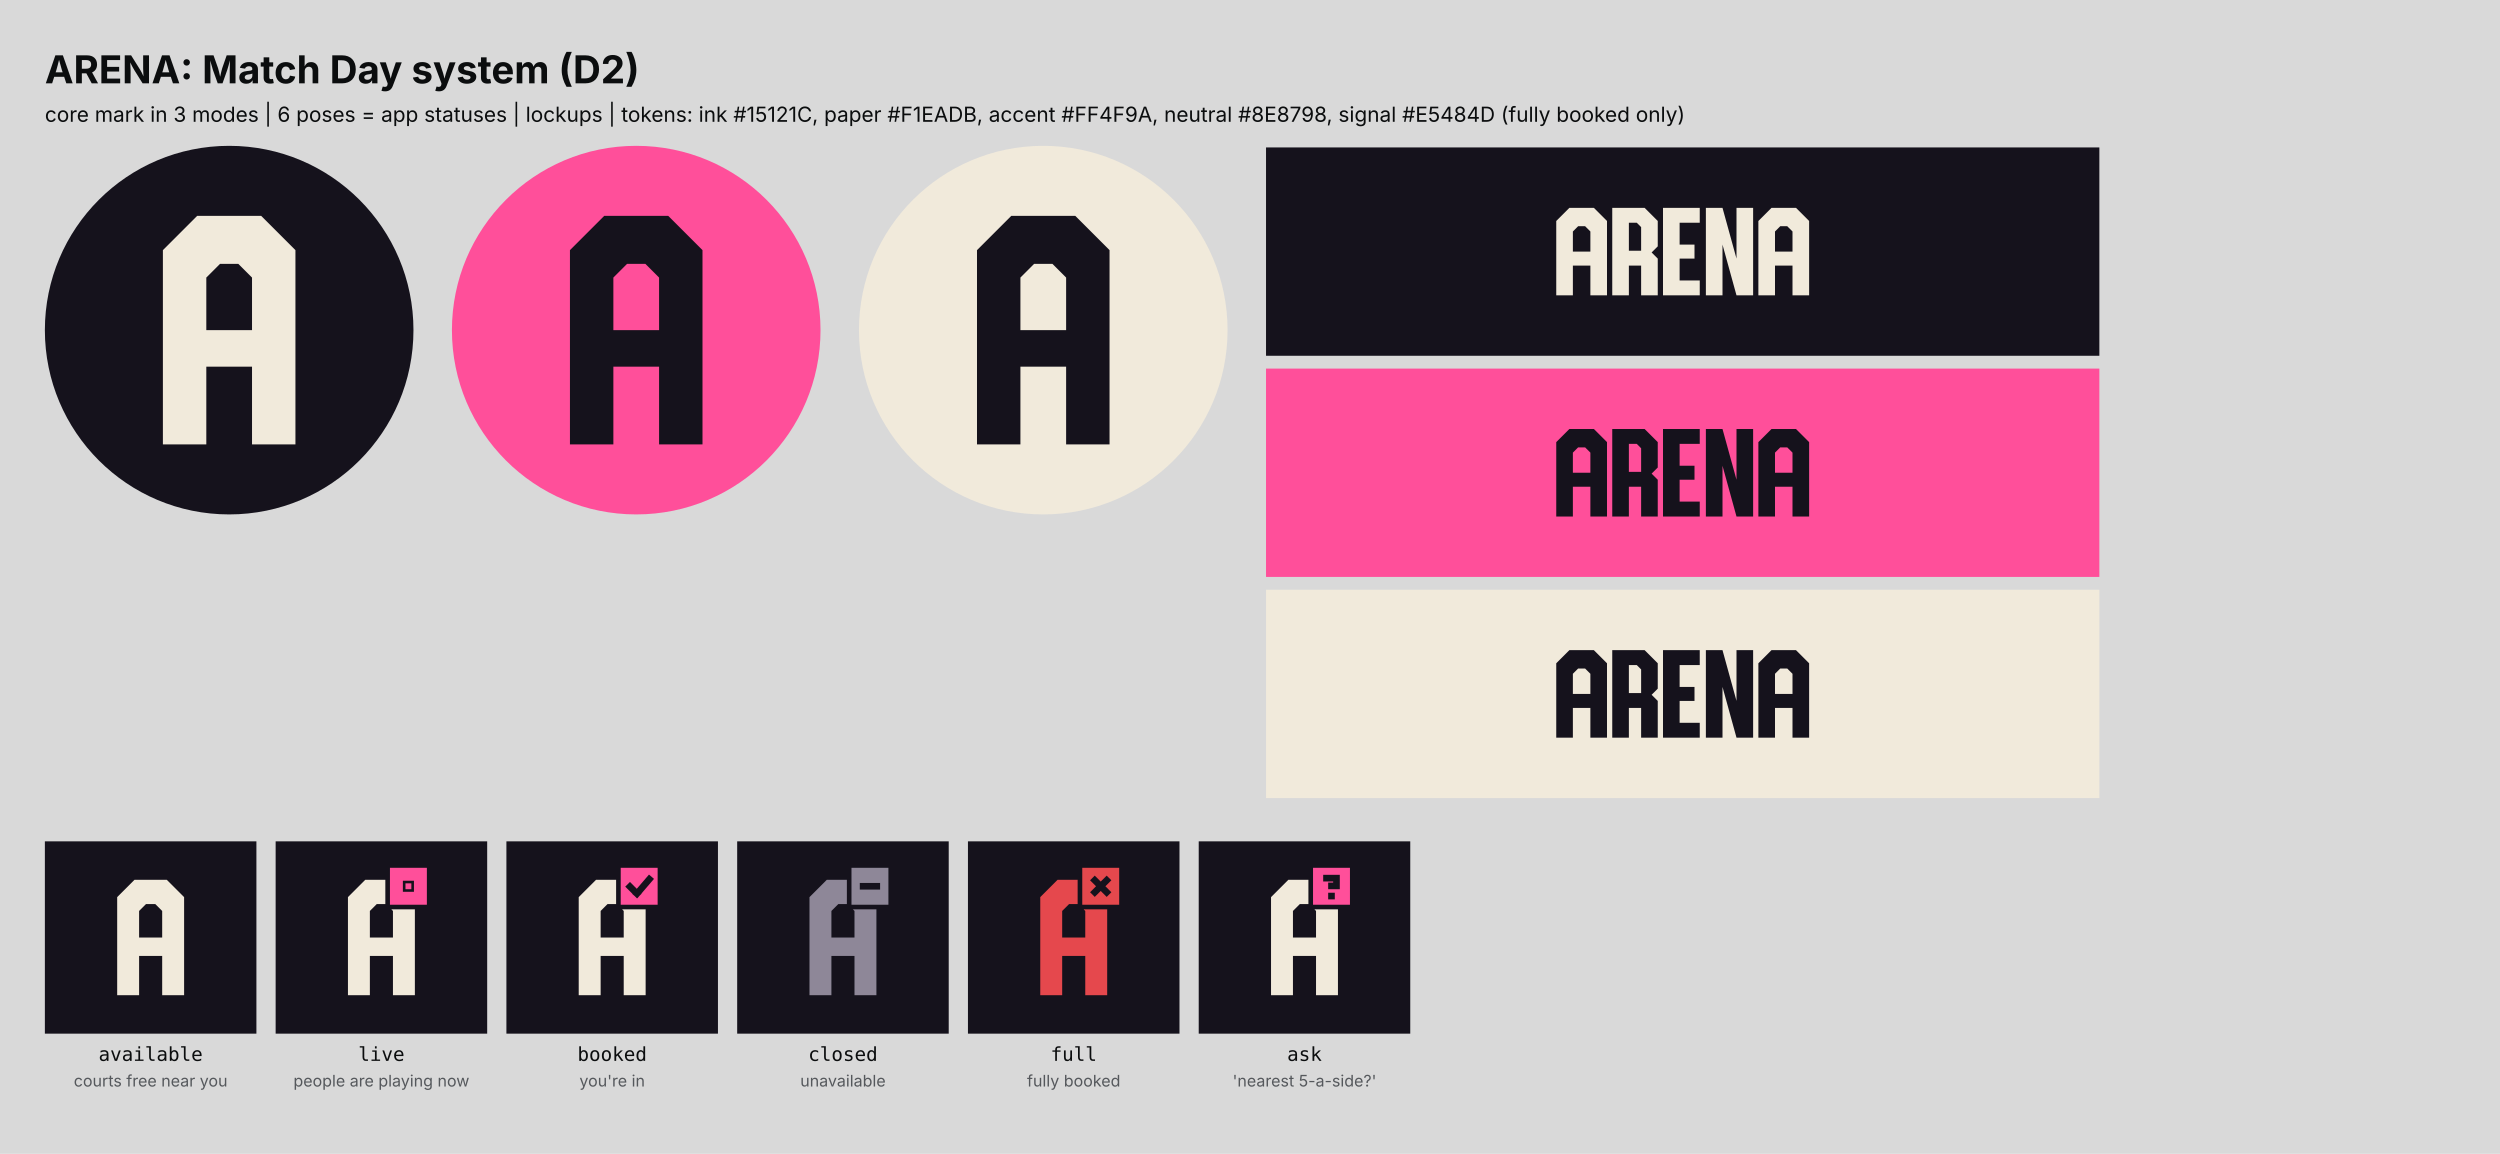
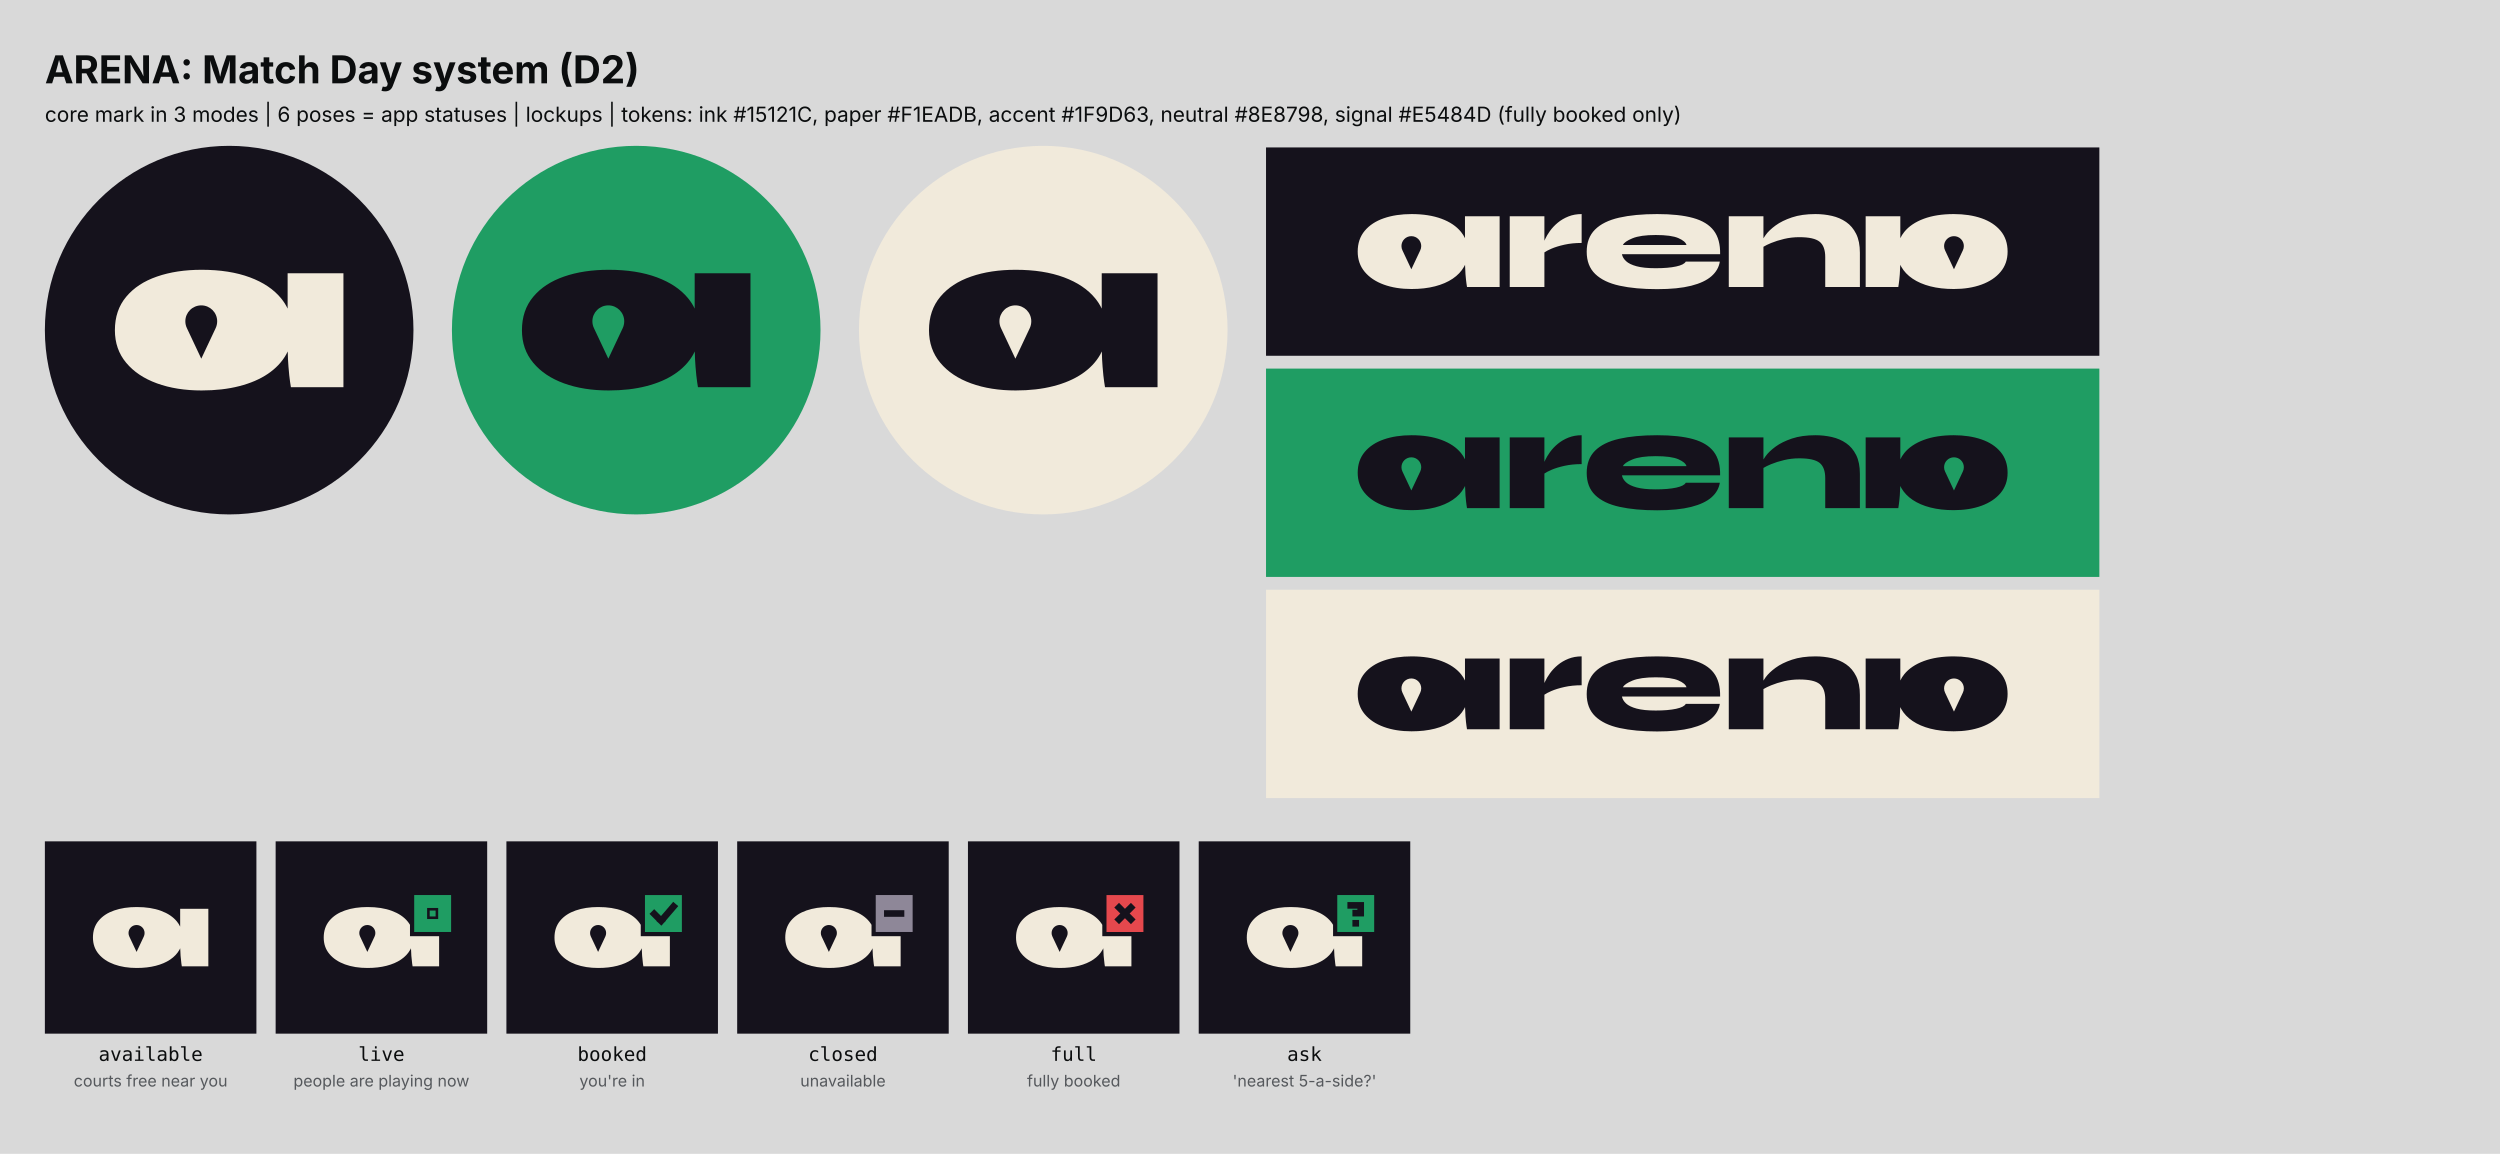
<svg xmlns="http://www.w3.org/2000/svg" width="1560" height="720" viewBox="0 0 1560 720">
  <rect width="100%" height="100%" fill="#D9D9D9" />
  <text x="28" y="52" font-family="Inter, sans-serif" font-weight="700" font-size="24" fill="#0B0D0E">ARENA: Match Day system (D2)</text>
-   <text x="28" y="76" font-family="Inter, sans-serif" font-size="13" fill="#0B0D0E">core mark in 3 modes | 6 poses = app statuses | lockups | tokens: ink #15121C, paper #F1EADB, accent #FF4F9A, neutral #8E8798, signal #E5484D (fully booked only)</text>
+   <text x="28" y="76" font-family="Inter, sans-serif" font-size="13" fill="#0B0D0E">core mark in 3 modes | 6 poses = app statuses | lockups | tokens: ink #15121C, paper #F1EADB, accent #1F9D63, neutral #8E8798, signal #E5484D (fully booked only)</text>
  <circle cx="143" cy="206" r="115" fill="#15121C" />
-   <g transform="translate(57.44 122.22) scale(3.565)">
-     <path fill="#F1EADB" d="M12.4 43.5V9.5L18.4 3.5H29.6L35.6 9.5V43.5H28V29.9H20V43.5ZM20 14.3V23.5H28V14.3L25.6 11.9H22.4Z" />
-     <path fill="#FF4F9A" d="" />
+   <g transform="translate(64.96 127.96) scale(3.2515)">
+     <path fill="#F1EADB" d="M18.71 35.58Q13.89 35.58 10.15 34.22Q6.4 32.86 4.24 30.27Q2.07 27.68 2.07 24.02Q2.07 20.19 4.24 17.6Q6.4 15.01 10.15 13.72Q13.89 12.42 18.71 12.42Q24.07 12.42 27.97 13.87Q31.87 15.32 33.99 17.93Q34.74 18.85 35.22 19.87V13.09H45.93V34.95H35.85L35.69 33.93Q35.53 32.9 35.38 30.98Q35.27 29.69 35.24 28.09Q35.09 28.42 34.91 28.73Q33.7 30.85 31.43 32.39Q29.15 33.93 25.94 34.75Q22.73 35.58 18.71 35.58ZM21.7 22.3C21.7 20.62 20.33 19.25 18.65 19.25C16.96 19.25 15.59 20.62 15.59 22.3C15.59 22.78 15.7 23.24 15.9 23.64L18.65 29.48L21.39 23.66C21.59 23.25 21.7 22.79 21.7 22.3Z" />
+     <path fill="#1F9D63" d="" />
  </g>
-   <circle cx="397" cy="206" r="115" fill="#FF4F9A" />
-   <g transform="translate(311.44 122.22) scale(3.565)">
-     <path fill="#15121C" d="M12.4 43.5V9.5L18.4 3.5H29.6L35.6 9.5V43.5H28V29.9H20V43.5ZM20 14.3V23.5H28V14.3L25.6 11.9H22.4Z" />
+   <circle cx="397" cy="206" r="115" fill="#1F9D63" />
+   <g transform="translate(318.96 127.96) scale(3.2515)">
+     <path fill="#15121C" d="M18.71 35.58Q13.89 35.58 10.15 34.22Q6.4 32.86 4.24 30.27Q2.07 27.68 2.07 24.02Q2.07 20.19 4.24 17.6Q6.4 15.01 10.15 13.72Q13.89 12.42 18.71 12.42Q24.07 12.42 27.97 13.87Q31.87 15.32 33.99 17.93Q34.74 18.85 35.22 19.87V13.09H45.93V34.95H35.85L35.69 33.93Q35.53 32.9 35.38 30.98Q35.27 29.69 35.24 28.09Q35.09 28.42 34.91 28.73Q33.7 30.85 31.43 32.39Q29.15 33.93 25.94 34.75Q22.73 35.58 18.71 35.58ZM21.7 22.3C21.7 20.62 20.33 19.25 18.65 19.25C16.96 19.25 15.59 20.62 15.59 22.3C15.59 22.78 15.7 23.24 15.9 23.64L18.65 29.48L21.39 23.66C21.59 23.25 21.7 22.79 21.7 22.3Z" />
    <path fill="#15121C" d="" />
  </g>
  <circle cx="651" cy="206" r="115" fill="#F1EADB" />
-   <g transform="translate(565.44 122.22) scale(3.565)">
-     <path fill="#15121C" d="M12.4 43.5V9.5L18.4 3.5H29.6L35.6 9.5V43.5H28V29.9H20V43.5ZM20 14.3V23.5H28V14.3L25.6 11.9H22.4Z" />
-     <path fill="#FF4F9A" d="" />
+   <g transform="translate(572.96 127.96) scale(3.2515)">
+     <path fill="#15121C" d="M18.71 35.58Q13.89 35.58 10.15 34.22Q6.4 32.86 4.24 30.27Q2.07 27.68 2.07 24.02Q2.07 20.19 4.24 17.6Q6.4 15.01 10.15 13.72Q13.89 12.42 18.71 12.42Q24.07 12.42 27.97 13.87Q31.87 15.32 33.99 17.93Q34.74 18.85 35.22 19.87V13.09H45.93V34.95H35.85L35.69 33.93Q35.53 32.9 35.38 30.98Q35.27 29.69 35.24 28.09Q35.09 28.42 34.91 28.73Q33.7 30.85 31.43 32.39Q29.15 33.93 25.94 34.75Q22.73 35.58 18.71 35.58ZM21.7 22.3C21.7 20.62 20.33 19.25 18.65 19.25C16.96 19.25 15.59 20.62 15.59 22.3C15.59 22.78 15.7 23.24 15.9 23.64L18.65 29.48L21.39 23.66C21.59 23.25 21.7 22.79 21.7 22.3Z" />
+     <path fill="#1F9D63" d="" />
  </g>
  <rect x="790" y="92" width="520" height="130" fill="#15121C" />
-   <g transform="translate(971.10 184.30) scale(0.546)">
-     <path fill="#F1EADB" d="M0 0V-85L15 -100H43L58 -85V0H39V-34H19V0ZM231 0V-85L246 -100H274L289 -85V0H270V-34H250V0ZM64 -100H101L116 -85V-56L109 -49L116 -42V0H97V-34H83V0H64ZM171 -100H190L206 -42V-100H225V0H206L190 -58V0H171ZM122 -100H164V-83H141V-58H158V-42H141V-17H164V0H122ZM19 -73V-50H39V-73L33 -79H25ZM250 -73V-50H270V-73L264 -79H256ZM83 -83V-51H97V-78L92 -83Z" />
-     <path fill="#FF4F9A" d="" />
+   <g transform="translate(844.05 179.08) scale(0.0901)">
+     <path fill="#F1EADB" d="M4163 14Q4073 14 4001 -4.5Q3929 -23 3878 -57.5Q3827 -92 3800 -139.5Q3796.02 -146.5 3792.63 -153.73Q3791.86 -117.96 3789.5 -89Q3786 -46 3782.5 -23L3779 0H3553V-490H3793V-338.02Q3803.82 -360.96 3820.5 -381.5Q3868 -440 3955.5 -472.5Q4043 -505 4163 -505Q4271 -505 4355 -476Q4439 -447 4487.5 -389Q4536 -331 4536 -245Q4536 -163 4487.5 -105Q4439 -47 4355 -16.5Q4271 14 4163 14ZM408 14Q300 14 216 -16.5Q132 -47 83.5 -105Q35 -163 35 -245Q35 -331 83.5 -389Q132 -447 216 -476Q300 -505 408 -505Q528 -505 615.5 -472.5Q703 -440 750.5 -381.5Q767.18 -360.96 778 -338.02V-490H1018V0H792L788.5 -23Q785 -46 781.5 -89Q779.14 -117.96 778.37 -153.73Q774.98 -146.5 771 -139.5Q744 -92 693 -57.5Q642 -23 570 -4.5Q498 14 408 14ZM2307 -176H2543Q2534 -118 2485.5 -75Q2437 -32 2344.5 -8.5Q2252 15 2109 15Q1958 15 1848.5 -9Q1739 -33 1680 -90Q1621 -147 1621 -244Q1621 -340 1678.5 -397.5Q1736 -455 1845 -480Q1954 -505 2109 -505Q2261 -505 2358 -478Q2455 -451 2501 -390.5Q2547 -330 2545 -227H1865Q1870 -201 1893.5 -179Q1917 -157 1966.5 -143.5Q2016 -130 2099 -130Q2185 -130 2240.5 -142Q2296 -154 2307 -176ZM2605 -490H2845V-337.13Q2851.23 -347.69 2860.5 -360.5Q2884 -393 2929 -426Q2974 -459 3042.5 -482Q3111 -505 3205 -505Q3264 -505 3319 -492.5Q3374 -480 3417.5 -450Q3461 -420 3487 -368Q3513 -316 3513 -237V0H3273V-207Q3273 -282 3234 -313.5Q3195 -345 3093 -345Q3039 -345 2988.5 -333Q2938 -321 2898 -304.5Q2866.09 -291.34 2845 -278.49V0H2605ZM1088 -490H1328V-320.34Q1329.87 -324.82 1332 -329.5Q1345 -358 1367 -388.5Q1389 -419 1421 -445.5Q1453 -472 1494.5 -488.5Q1536 -505 1586 -505V-305Q1521 -305 1467 -293Q1413 -281 1375 -264.5Q1345.95 -251.88 1328 -239.56V0H1088ZM2099 -360Q1993 -360 1937.5 -337Q1882 -314 1872 -291H2312Q2305 -317 2256 -338.5Q2207 -360 2099 -360ZM474.98 -283.52C474.98 -321.34 444.32 -352 406.5 -352C368.68 -352 338.02 -321.34 338.02 -283.52C338.02 -272.59 340.58 -262.25 345.14 -253.09L406.5 -122.59L467.86 -253.09C472.42 -262.25 474.98 -272.59 474.98 -283.52ZM4232.98 -283.52C4232.98 -321.34 4202.32 -352 4164.5 -352C4126.68 -352 4096.02 -321.34 4096.02 -283.52C4096.02 -272.59 4098.58 -262.26 4103.13 -253.09L4164.5 -122.59L4225.87 -253.09C4230.42 -262.26 4232.98 -272.59 4232.98 -283.52Z" />
+     <path fill="#1F9D63" d="" />
  </g>
-   <rect x="790" y="230" width="520" height="130" fill="#FF4F9A" />
-   <g transform="translate(971.10 322.30) scale(0.546)">
-     <path fill="#15121C" d="M0 0V-85L15 -100H43L58 -85V0H39V-34H19V0ZM231 0V-85L246 -100H274L289 -85V0H270V-34H250V0ZM64 -100H101L116 -85V-56L109 -49L116 -42V0H97V-34H83V0H64ZM171 -100H190L206 -42V-100H225V0H206L190 -58V0H171ZM122 -100H164V-83H141V-58H158V-42H141V-17H164V0H122ZM19 -73V-50H39V-73L33 -79H25ZM250 -73V-50H270V-73L264 -79H256ZM83 -83V-51H97V-78L92 -83Z" />
+   <rect x="790" y="230" width="520" height="130" fill="#1F9D63" />
+   <g transform="translate(844.05 317.08) scale(0.0901)">
+     <path fill="#15121C" d="M4163 14Q4073 14 4001 -4.5Q3929 -23 3878 -57.5Q3827 -92 3800 -139.5Q3796.02 -146.5 3792.63 -153.73Q3791.86 -117.96 3789.5 -89Q3786 -46 3782.5 -23L3779 0H3553V-490H3793V-338.02Q3803.82 -360.96 3820.5 -381.5Q3868 -440 3955.5 -472.5Q4043 -505 4163 -505Q4271 -505 4355 -476Q4439 -447 4487.5 -389Q4536 -331 4536 -245Q4536 -163 4487.5 -105Q4439 -47 4355 -16.5Q4271 14 4163 14ZM408 14Q300 14 216 -16.5Q132 -47 83.5 -105Q35 -163 35 -245Q35 -331 83.5 -389Q132 -447 216 -476Q300 -505 408 -505Q528 -505 615.5 -472.5Q703 -440 750.5 -381.5Q767.18 -360.96 778 -338.02V-490H1018V0H792L788.5 -23Q785 -46 781.5 -89Q779.14 -117.96 778.37 -153.73Q774.98 -146.5 771 -139.5Q744 -92 693 -57.5Q642 -23 570 -4.5Q498 14 408 14ZM2307 -176H2543Q2534 -118 2485.5 -75Q2437 -32 2344.5 -8.5Q2252 15 2109 15Q1958 15 1848.5 -9Q1739 -33 1680 -90Q1621 -147 1621 -244Q1621 -340 1678.5 -397.5Q1736 -455 1845 -480Q1954 -505 2109 -505Q2261 -505 2358 -478Q2455 -451 2501 -390.5Q2547 -330 2545 -227H1865Q1870 -201 1893.5 -179Q1917 -157 1966.5 -143.5Q2016 -130 2099 -130Q2185 -130 2240.5 -142Q2296 -154 2307 -176ZM2605 -490H2845V-337.13Q2851.23 -347.69 2860.5 -360.5Q2884 -393 2929 -426Q2974 -459 3042.5 -482Q3111 -505 3205 -505Q3264 -505 3319 -492.5Q3374 -480 3417.5 -450Q3461 -420 3487 -368Q3513 -316 3513 -237V0H3273V-207Q3273 -282 3234 -313.5Q3195 -345 3093 -345Q3039 -345 2988.5 -333Q2938 -321 2898 -304.5Q2866.09 -291.34 2845 -278.49V0H2605ZM1088 -490H1328V-320.34Q1329.87 -324.82 1332 -329.5Q1345 -358 1367 -388.5Q1389 -419 1421 -445.5Q1453 -472 1494.5 -488.5Q1536 -505 1586 -505V-305Q1521 -305 1467 -293Q1413 -281 1375 -264.5Q1345.95 -251.88 1328 -239.56V0H1088ZM2099 -360Q1993 -360 1937.5 -337Q1882 -314 1872 -291H2312Q2305 -317 2256 -338.5Q2207 -360 2099 -360ZM474.98 -283.52C474.98 -321.34 444.32 -352 406.5 -352C368.68 -352 338.02 -321.34 338.02 -283.52C338.02 -272.59 340.58 -262.25 345.14 -253.09L406.5 -122.59L467.86 -253.09C472.42 -262.25 474.98 -272.59 474.98 -283.52ZM4232.98 -283.52C4232.98 -321.34 4202.32 -352 4164.5 -352C4126.68 -352 4096.02 -321.34 4096.02 -283.52C4096.02 -272.59 4098.58 -262.26 4103.13 -253.09L4164.5 -122.59L4225.87 -253.09C4230.42 -262.26 4232.98 -272.59 4232.98 -283.52Z" />
    <path fill="#15121C" d="" />
  </g>
  <rect x="790" y="368" width="520" height="130" fill="#F1EADB" />
-   <g transform="translate(971.10 460.30) scale(0.546)">
-     <path fill="#15121C" d="M0 0V-85L15 -100H43L58 -85V0H39V-34H19V0ZM231 0V-85L246 -100H274L289 -85V0H270V-34H250V0ZM64 -100H101L116 -85V-56L109 -49L116 -42V0H97V-34H83V0H64ZM171 -100H190L206 -42V-100H225V0H206L190 -58V0H171ZM122 -100H164V-83H141V-58H158V-42H141V-17H164V0H122ZM19 -73V-50H39V-73L33 -79H25ZM250 -73V-50H270V-73L264 -79H256ZM83 -83V-51H97V-78L92 -83Z" />
-     <path fill="#FF4F9A" d="" />
+   <g transform="translate(844.05 455.08) scale(0.0901)">
+     <path fill="#15121C" d="M4163 14Q4073 14 4001 -4.5Q3929 -23 3878 -57.5Q3827 -92 3800 -139.5Q3796.02 -146.5 3792.63 -153.73Q3791.86 -117.96 3789.5 -89Q3786 -46 3782.5 -23L3779 0H3553V-490H3793V-338.02Q3803.82 -360.96 3820.5 -381.5Q3868 -440 3955.5 -472.5Q4043 -505 4163 -505Q4271 -505 4355 -476Q4439 -447 4487.5 -389Q4536 -331 4536 -245Q4536 -163 4487.5 -105Q4439 -47 4355 -16.5Q4271 14 4163 14ZM408 14Q300 14 216 -16.5Q132 -47 83.5 -105Q35 -163 35 -245Q35 -331 83.5 -389Q132 -447 216 -476Q300 -505 408 -505Q528 -505 615.5 -472.5Q703 -440 750.5 -381.5Q767.18 -360.96 778 -338.02V-490H1018V0H792L788.5 -23Q785 -46 781.5 -89Q779.14 -117.96 778.37 -153.73Q774.98 -146.5 771 -139.5Q744 -92 693 -57.5Q642 -23 570 -4.5Q498 14 408 14ZM2307 -176H2543Q2534 -118 2485.5 -75Q2437 -32 2344.5 -8.5Q2252 15 2109 15Q1958 15 1848.5 -9Q1739 -33 1680 -90Q1621 -147 1621 -244Q1621 -340 1678.5 -397.5Q1736 -455 1845 -480Q1954 -505 2109 -505Q2261 -505 2358 -478Q2455 -451 2501 -390.5Q2547 -330 2545 -227H1865Q1870 -201 1893.5 -179Q1917 -157 1966.5 -143.5Q2016 -130 2099 -130Q2185 -130 2240.5 -142Q2296 -154 2307 -176ZM2605 -490H2845V-337.13Q2851.23 -347.69 2860.5 -360.5Q2884 -393 2929 -426Q2974 -459 3042.5 -482Q3111 -505 3205 -505Q3264 -505 3319 -492.5Q3374 -480 3417.5 -450Q3461 -420 3487 -368Q3513 -316 3513 -237V0H3273V-207Q3273 -282 3234 -313.5Q3195 -345 3093 -345Q3039 -345 2988.5 -333Q2938 -321 2898 -304.5Q2866.09 -291.34 2845 -278.49V0H2605ZM1088 -490H1328V-320.34Q1329.87 -324.82 1332 -329.5Q1345 -358 1367 -388.5Q1389 -419 1421 -445.5Q1453 -472 1494.5 -488.5Q1536 -505 1586 -505V-305Q1521 -305 1467 -293Q1413 -281 1375 -264.5Q1345.95 -251.88 1328 -239.56V0H1088ZM2099 -360Q1993 -360 1937.5 -337Q1882 -314 1872 -291H2312Q2305 -317 2256 -338.5Q2207 -360 2099 -360ZM474.98 -283.52C474.98 -321.34 444.32 -352 406.5 -352C368.68 -352 338.02 -321.34 338.02 -283.52C338.02 -272.59 340.58 -262.25 345.14 -253.09L406.5 -122.59L467.86 -253.09C472.42 -262.25 474.98 -272.59 474.98 -283.52ZM4232.98 -283.52C4232.98 -321.34 4202.32 -352 4164.5 -352C4126.68 -352 4096.02 -321.34 4096.02 -283.52C4096.02 -272.59 4098.58 -262.26 4103.13 -253.09L4164.5 -122.59L4225.87 -253.09C4230.42 -262.26 4232.98 -272.59 4232.98 -283.52Z" />
+     <path fill="#1F9D63" d="" />
  </g>
  <rect x="28" y="525" width="132" height="120" fill="#15121C" />
-   <g transform="translate(50.80 542.70) scale(1.8)">
-     <path fill="#F1EADB" d="M12.4 43.5V9.5L18.4 3.5H29.6L35.6 9.5V43.5H28V29.9H20V43.5ZM20 14.3V23.5H28V14.3L25.6 11.9H22.4Z" />
-     <path fill="#FF4F9A" d="" />
+   <g transform="translate(54.60 545.60) scale(1.6417)">
+     <path fill="#F1EADB" d="M18.71 35.58Q13.89 35.58 10.15 34.22Q6.4 32.86 4.24 30.27Q2.07 27.68 2.07 24.02Q2.07 20.19 4.24 17.6Q6.4 15.01 10.15 13.72Q13.89 12.42 18.71 12.42Q24.07 12.42 27.97 13.87Q31.87 15.32 33.99 17.93Q34.74 18.85 35.22 19.87V13.09H45.93V34.95H35.85L35.69 33.93Q35.53 32.9 35.38 30.98Q35.27 29.69 35.24 28.09Q35.09 28.42 34.91 28.73Q33.7 30.85 31.43 32.39Q29.15 33.93 25.94 34.75Q22.73 35.58 18.71 35.58ZM21.7 22.3C21.7 20.62 20.33 19.25 18.65 19.25C16.96 19.25 15.59 20.62 15.59 22.3C15.59 22.78 15.7 23.24 15.9 23.64L18.65 29.48L21.39 23.66C21.59 23.25 21.7 22.79 21.7 22.3Z" />
+     <path fill="#1F9D63" d="" />
  </g>
  <text x="94" y="662" text-anchor="middle" font-family="JetBrains Mono, monospace" font-size="12" fill="#0B0D0E">available</text>
  <text x="94" y="678" text-anchor="middle" font-family="Inter, sans-serif" font-size="10" fill="#55585c">courts free near you</text>
  <rect x="172" y="525" width="132" height="120" fill="#15121C" />
-   <g transform="translate(194.80 542.70) scale(1.8)">
-     <path fill="#F1EADB" d="M12.4 43.5V9.5L18.4 3.5H25.36V11.9H22.4L20 14.3V23.5H28V14.3L27.44 13.74H35.6V43.5H28V29.9H20V43.5Z" />
-     <path fill="#FF4F9A" d="" />
-     <path fill="#FF4F9A" d="M26.96 -0.66H39.76V12.14H26.96ZM31.44 3.82V7.66H35.28V3.82ZM32.34 4.72H34.38V6.76H32.34Z" />
+   <g transform="translate(198.60 545.60) scale(1.6417)">
+     <path fill="#F1EADB" d="M18.71 35.58Q13.89 35.58 10.15 34.22Q6.4 32.86 4.24 30.27Q2.07 27.68 2.07 24.02Q2.07 20.19 4.24 17.6Q6.4 15.01 10.15 13.72Q13.89 12.42 18.71 12.42Q24.07 12.42 27.97 13.87Q31.87 15.32 33.99 17.93Q34.48 18.53 34.86 19.18V23.5H45.93V34.95H35.85L35.69 33.93Q35.53 32.9 35.38 30.98Q35.27 29.69 35.24 28.09Q35.09 28.42 34.91 28.73Q33.7 30.85 31.43 32.39Q29.15 33.93 25.94 34.75Q22.73 35.58 18.71 35.58ZM21.7 22.3C21.7 20.62 20.33 19.25 18.65 19.25C16.96 19.25 15.59 20.62 15.59 22.3C15.59 22.78 15.7 23.24 15.9 23.64L18.65 29.48L21.39 23.66C21.59 23.25 21.7 22.79 21.7 22.3Z" />
+     <path fill="#1F9D63" d="" />
+     <path fill="#1F9D63" d="M36.46 7.86H50.49V21.9H36.46ZM41.37 12.77V16.98H45.58V12.77ZM42.35 13.76H44.6V16H42.35Z" />
  </g>
  <text x="238" y="662" text-anchor="middle" font-family="JetBrains Mono, monospace" font-size="12" fill="#0B0D0E">live</text>
  <text x="238" y="678" text-anchor="middle" font-family="Inter, sans-serif" font-size="10" fill="#55585c">people are playing now</text>
  <rect x="316" y="525" width="132" height="120" fill="#15121C" />
-   <g transform="translate(338.80 542.70) scale(1.8)">
-     <path fill="#F1EADB" d="M12.4 43.5V9.5L18.4 3.5H25.36V11.9H22.4L20 14.3V23.5H28V14.3L27.44 13.74H35.6V43.5H28V29.9H20V43.5Z" />
-     <path fill="#FF4F9A" d="" />
-     <path fill="#FF4F9A" d="M26.96 -0.66H39.76V12.14H26.96ZM28.53 5.87 31.02 8.36 30.97 8.42 31.81 9.15 32.59 9.93 32.65 9.87 32.72 9.92 33.44 9.08 34.22 8.3 34.16 8.24 38.5 3.18 36.76 1.68 32.53 6.61 30.16 4.24Z" />
+   <g transform="translate(342.60 545.60) scale(1.6417)">
+     <path fill="#F1EADB" d="M18.71 35.58Q13.89 35.58 10.15 34.22Q6.4 32.86 4.24 30.27Q2.07 27.68 2.07 24.02Q2.07 20.19 4.24 17.6Q6.4 15.01 10.15 13.72Q13.89 12.42 18.71 12.42Q24.07 12.42 27.97 13.87Q31.87 15.32 33.99 17.93Q34.48 18.53 34.86 19.18V23.5H45.93V34.95H35.85L35.69 33.93Q35.53 32.9 35.38 30.98Q35.27 29.69 35.24 28.09Q35.09 28.42 34.91 28.73Q33.7 30.85 31.43 32.39Q29.15 33.93 25.94 34.75Q22.73 35.58 18.71 35.58ZM21.7 22.3C21.7 20.62 20.33 19.25 18.65 19.25C16.96 19.25 15.59 20.62 15.59 22.3C15.59 22.78 15.7 23.24 15.9 23.64L18.65 29.48L21.39 23.66C21.59 23.25 21.7 22.79 21.7 22.3Z" />
+     <path fill="#1F9D63" d="" />
+     <path fill="#1F9D63" d="M36.46 7.86H50.49V21.9H36.46ZM38.18 15.02 40.91 17.75 40.85 17.82 41.77 18.61 42.63 19.47 42.7 19.41 42.77 19.47 43.56 18.54 44.42 17.69 44.35 17.62 49.11 12.08 47.2 10.43 42.56 15.83 39.96 13.23Z" />
  </g>
  <text x="382" y="662" text-anchor="middle" font-family="JetBrains Mono, monospace" font-size="12" fill="#0B0D0E">booked</text>
  <text x="382" y="678" text-anchor="middle" font-family="Inter, sans-serif" font-size="10" fill="#55585c">you're in</text>
  <rect x="460" y="525" width="132" height="120" fill="#15121C" />
-   <g transform="translate(482.80 542.70) scale(1.8)">
-     <path fill="#8E8798" d="M12.4 43.5V9.5L18.4 3.5H25.36V11.9H22.4L20 14.3V23.5H28V14.3L27.44 13.74H35.6V43.5H28V29.9H20V43.5Z" />
-     <path fill="#FF4F9A" d="" />
-     <path fill="#8E8798" d="M26.96 -0.66H39.76V12.14H26.96ZM29.84 4.59V6.89H36.88V4.59Z" />
+   <g transform="translate(486.60 545.60) scale(1.6417)">
+     <path fill="#F1EADB" d="M18.71 35.58Q13.89 35.58 10.15 34.22Q6.4 32.86 4.24 30.27Q2.07 27.68 2.07 24.02Q2.07 20.19 4.24 17.6Q6.4 15.01 10.15 13.72Q13.89 12.42 18.71 12.42Q24.07 12.42 27.97 13.87Q31.87 15.32 33.99 17.93Q34.48 18.53 34.86 19.18V23.5H45.93V34.95H35.85L35.69 33.93Q35.53 32.9 35.38 30.98Q35.27 29.69 35.24 28.09Q35.09 28.42 34.91 28.73Q33.7 30.85 31.43 32.39Q29.15 33.93 25.94 34.75Q22.73 35.58 18.71 35.58ZM21.7 22.3C21.7 20.62 20.33 19.25 18.65 19.25C16.96 19.25 15.59 20.62 15.59 22.3C15.59 22.78 15.7 23.24 15.9 23.64L18.65 29.48L21.39 23.66C21.59 23.25 21.7 22.79 21.7 22.3Z" />
+     <path fill="#1F9D63" d="" />
+     <path fill="#8E8798" d="M36.46 7.86H50.49V21.9H36.46ZM39.61 13.62V16.14H47.33V13.62Z" />
  </g>
  <text x="526" y="662" text-anchor="middle" font-family="JetBrains Mono, monospace" font-size="12" fill="#0B0D0E">closed</text>
  <text x="526" y="678" text-anchor="middle" font-family="Inter, sans-serif" font-size="10" fill="#55585c">unavailable</text>
  <rect x="604" y="525" width="132" height="120" fill="#15121C" />
-   <g transform="translate(626.80 542.70) scale(1.8)">
-     <path fill="#E5484D" d="M12.4 43.5V9.5L18.4 3.5H25.36V11.9H22.4L20 14.3V23.5H28V14.3L27.44 13.74H35.6V43.5H28V29.9H20V43.5Z" />
+   <g transform="translate(630.60 545.60) scale(1.6417)">
+     <path fill="#F1EADB" d="M18.71 35.58Q13.89 35.58 10.15 34.22Q6.4 32.86 4.24 30.27Q2.07 27.68 2.07 24.02Q2.07 20.19 4.24 17.6Q6.4 15.01 10.15 13.72Q13.89 12.42 18.71 12.42Q24.07 12.42 27.97 13.87Q31.87 15.32 33.99 17.93Q34.48 18.53 34.86 19.18V23.5H45.93V34.95H35.85L35.69 33.93Q35.53 32.9 35.38 30.98Q35.27 29.69 35.24 28.09Q35.09 28.42 34.91 28.73Q33.7 30.85 31.43 32.39Q29.15 33.93 25.94 34.75Q22.73 35.58 18.71 35.58ZM21.7 22.3C21.7 20.62 20.33 19.25 18.65 19.25C16.96 19.25 15.59 20.62 15.59 22.3C15.59 22.78 15.7 23.24 15.9 23.64L18.65 29.48L21.39 23.66C21.59 23.25 21.7 22.79 21.7 22.3Z" />
    <path fill="#E5484D" d="" />
-     <path fill="#E5484D" d="M26.96 -0.66H39.76V12.14H26.96ZM29.67 3.67 31.73 5.74 29.67 7.81 31.29 9.43 33.36 7.37 35.43 9.43 37.05 7.81 34.99 5.74 37.05 3.67 35.43 2.05 33.36 4.11 31.29 2.05Z" />
+     <path fill="#E5484D" d="M36.46 7.86H50.49V21.9H36.46ZM39.42 12.61 41.69 14.88 39.42 17.14 41.21 18.93 43.47 16.66 45.74 18.93 47.52 17.14 45.26 14.88 47.52 12.61 45.74 10.83 43.47 13.09 41.21 10.83Z" />
  </g>
  <text x="670" y="662" text-anchor="middle" font-family="JetBrains Mono, monospace" font-size="12" fill="#0B0D0E">full</text>
  <text x="670" y="678" text-anchor="middle" font-family="Inter, sans-serif" font-size="10" fill="#55585c">fully booked</text>
  <rect x="748" y="525" width="132" height="120" fill="#15121C" />
-   <g transform="translate(770.80 542.70) scale(1.8)">
-     <path fill="#F1EADB" d="M12.4 43.5V9.5L18.4 3.5H25.36V11.9H22.4L20 14.3V23.5H28V14.3L27.44 13.74H35.6V43.5H28V29.9H20V43.5Z" />
-     <path fill="#FF4F9A" d="" />
-     <path fill="#FF4F9A" d="M26.96 -0.66H39.76V12.14H26.96ZM30.48 1.77V4.08H33.94V4.46H32.21V6.76H36.24V1.77ZM32.21 7.98V10.28H34.51V7.98Z" />
+   <g transform="translate(774.60 545.60) scale(1.6417)">
+     <path fill="#F1EADB" d="M18.71 35.58Q13.89 35.58 10.15 34.22Q6.4 32.86 4.24 30.27Q2.07 27.68 2.07 24.02Q2.07 20.19 4.24 17.6Q6.4 15.01 10.15 13.72Q13.89 12.42 18.71 12.42Q24.07 12.42 27.97 13.87Q31.87 15.32 33.99 17.93Q34.48 18.53 34.86 19.18V23.5H45.93V34.95H35.85L35.69 33.93Q35.53 32.9 35.38 30.98Q35.27 29.69 35.24 28.09Q35.09 28.42 34.91 28.73Q33.7 30.85 31.43 32.39Q29.15 33.93 25.94 34.75Q22.73 35.58 18.71 35.58ZM21.7 22.3C21.7 20.62 20.33 19.25 18.65 19.25C16.96 19.25 15.59 20.62 15.59 22.3C15.59 22.78 15.7 23.24 15.9 23.64L18.65 29.48L21.39 23.66C21.59 23.25 21.7 22.79 21.7 22.3Z" />
+     <path fill="#1F9D63" d="" />
+     <path fill="#1F9D63" d="M36.46 7.86H50.49V21.9H36.46ZM40.31 10.53V13.05H44.1V13.47H42.21V16H46.63V10.53ZM42.21 17.33V19.86H44.74V17.33Z" />
  </g>
  <text x="814" y="662" text-anchor="middle" font-family="JetBrains Mono, monospace" font-size="12" fill="#0B0D0E">ask</text>
  <text x="814" y="678" text-anchor="middle" font-family="Inter, sans-serif" font-size="10" fill="#55585c">'nearest 5-a-side?'</text>
</svg>
